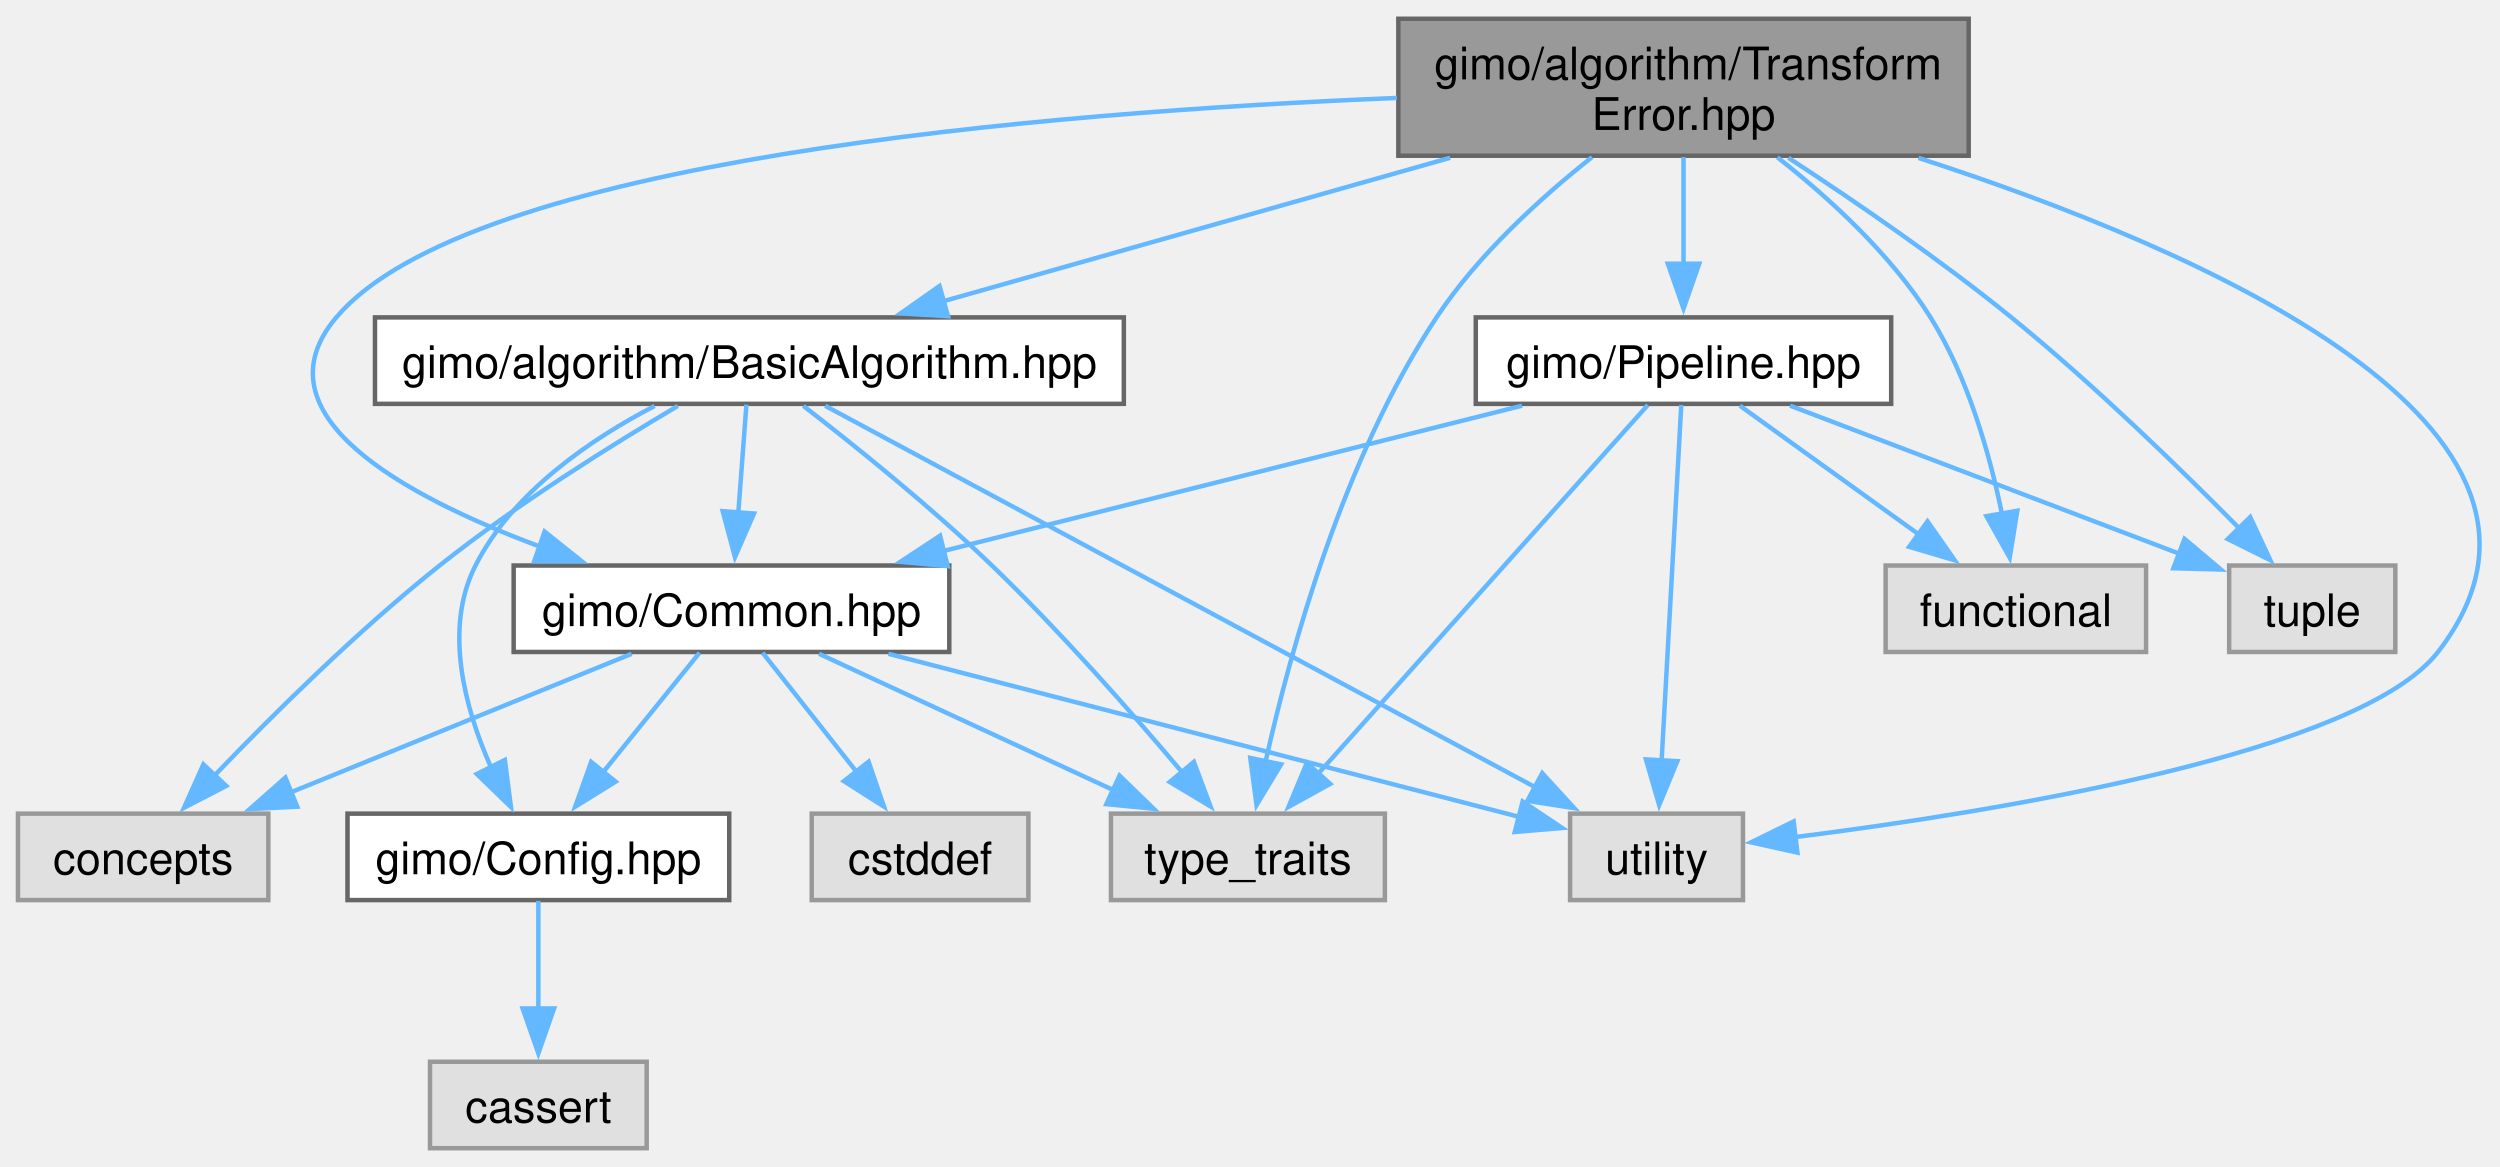
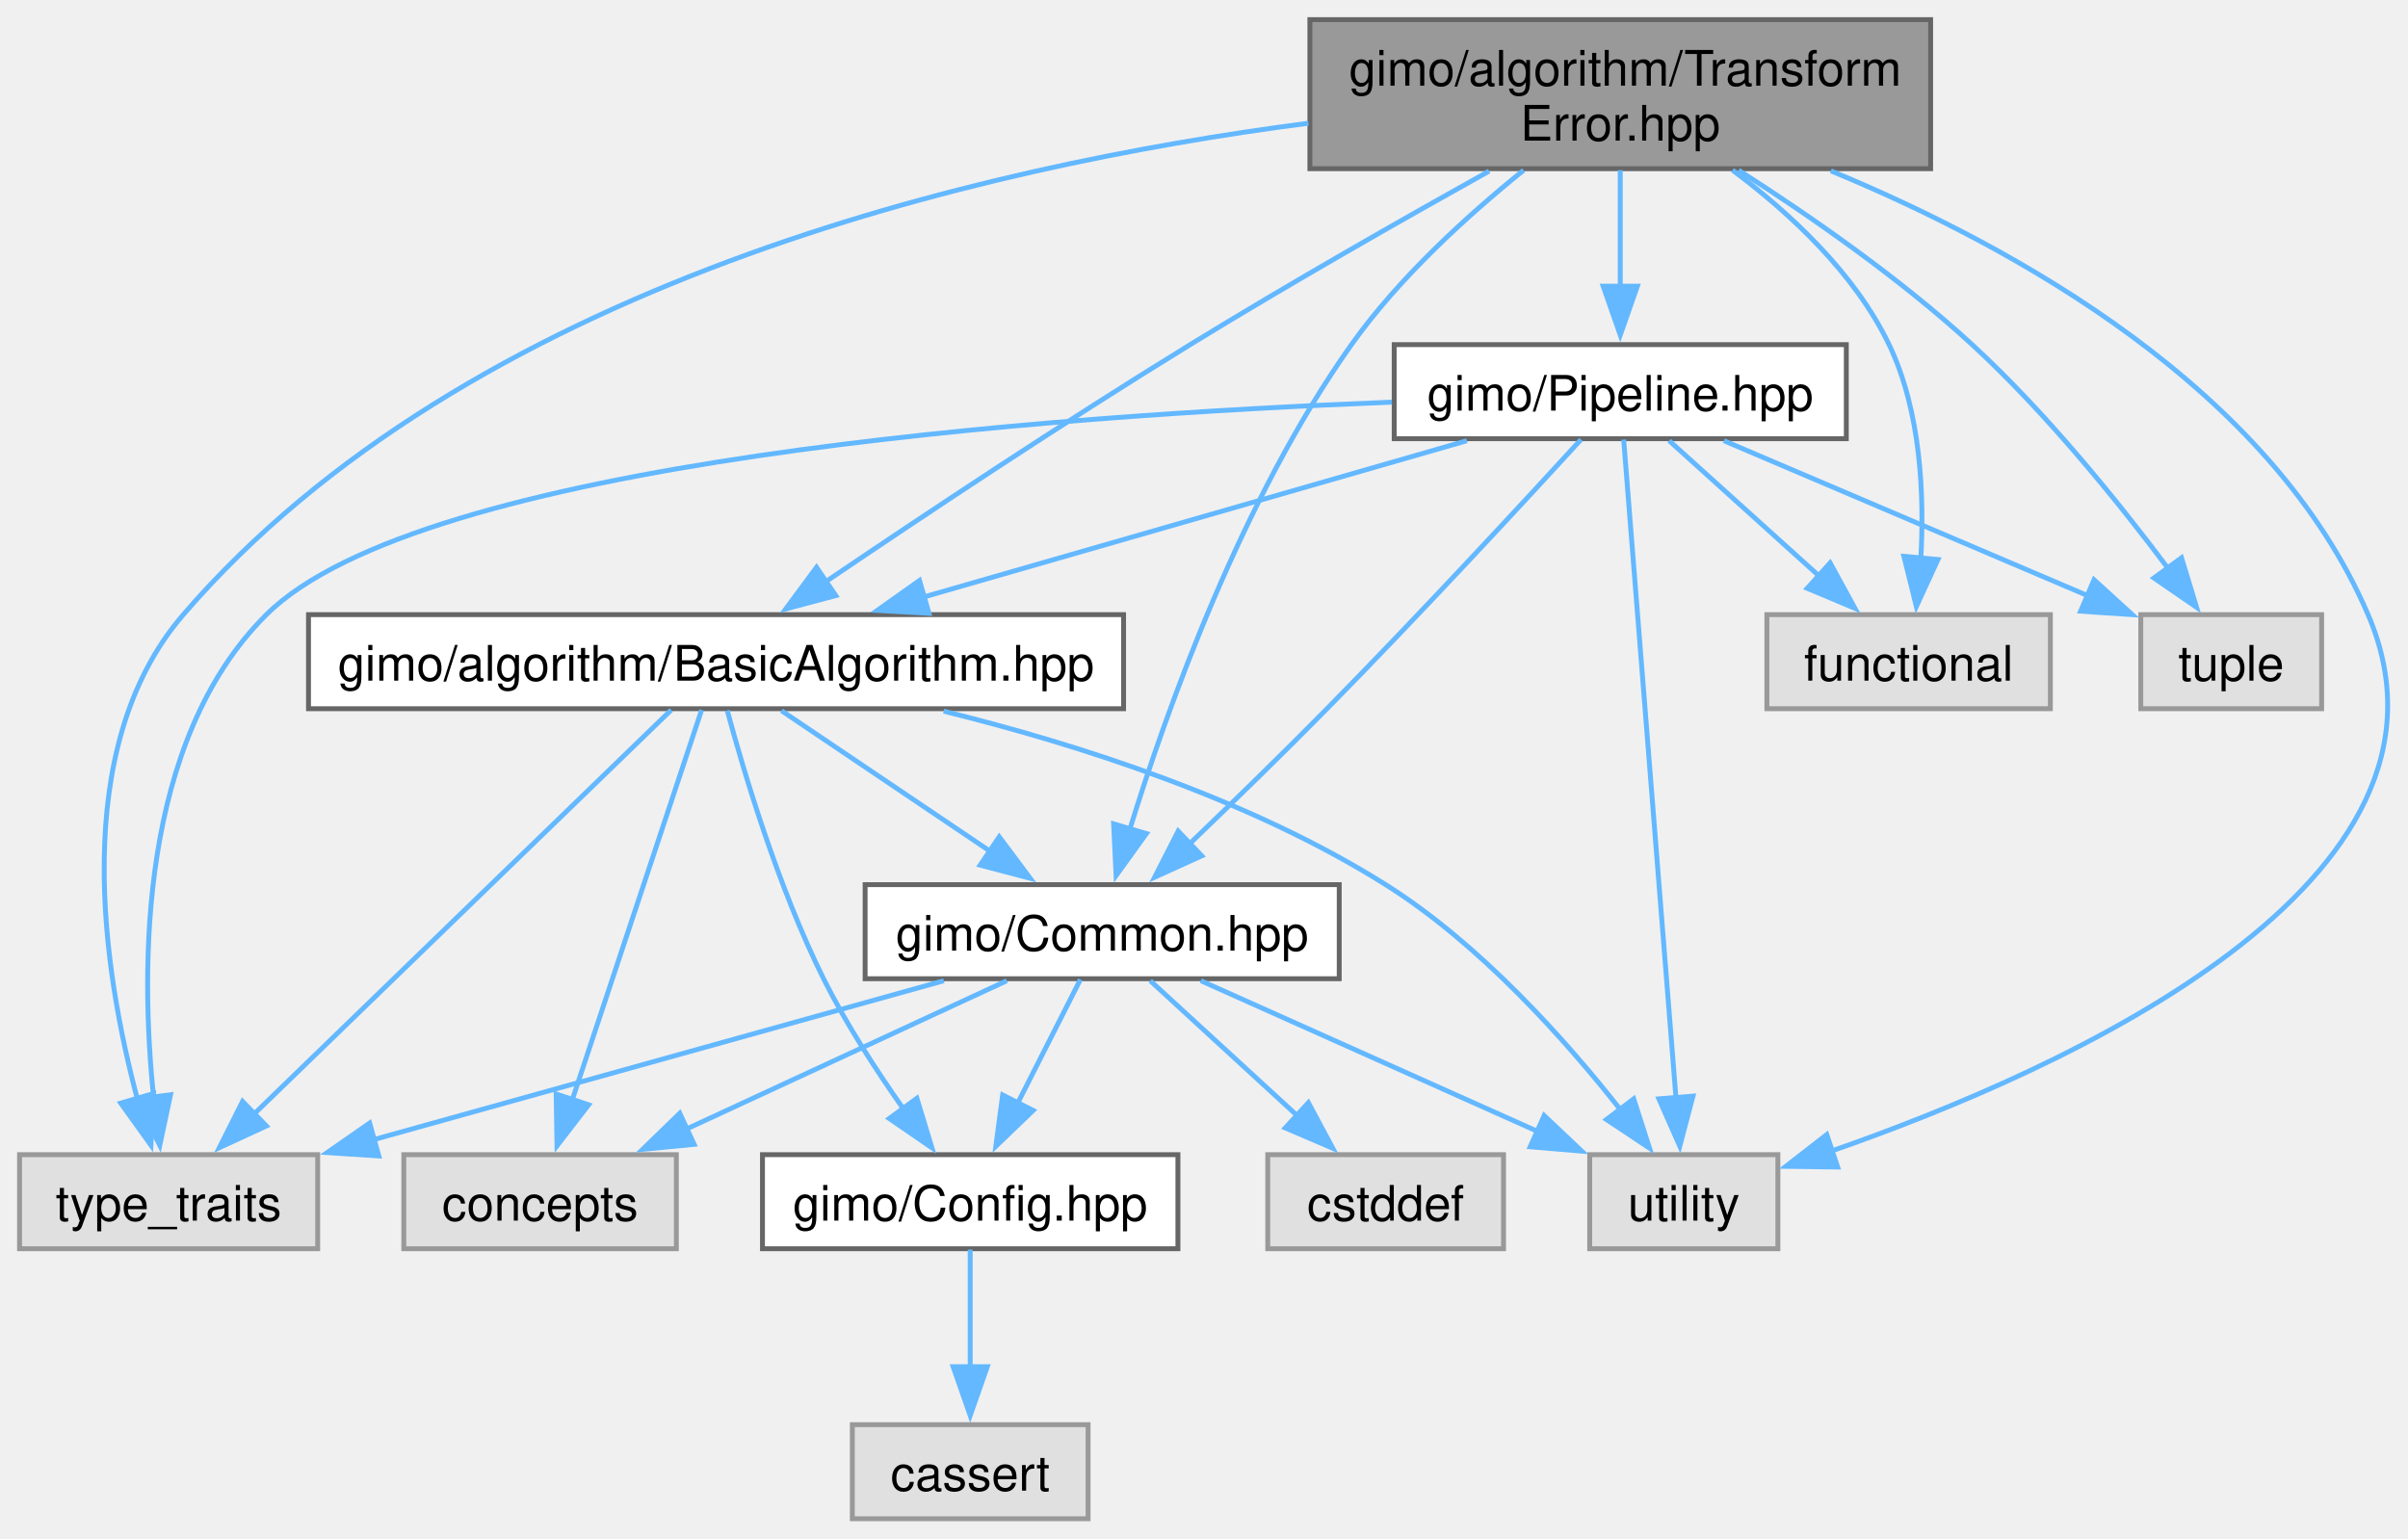
- <svg xmlns="http://www.w3.org/2000/svg" xmlns:xlink="http://www.w3.org/1999/xlink" width="557pt" height="260pt" viewBox="0.00 0.00 556.69 259.50">
-   <g id="graph0" class="graph" transform="scale(1 1) rotate(0) translate(4 255.5)">
+ <svg xmlns="http://www.w3.org/2000/svg" xmlns:xlink="http://www.w3.org/1999/xlink" width="493pt" height="315pt" viewBox="0.00 0.00 492.67 314.75">
+   <g id="graph0" class="graph" transform="scale(1 1) rotate(0) translate(4 310.75)">
    <g id="Node000001" class="node">
      <g id="a_Node000001">
        <a xlink:title=" ">
-           <polygon fill="#999999" stroke="#666666" points="434.38,-251.5 307.38,-251.5 307.38,-221 434.38,-221 434.38,-251.5" />
-           <text text-anchor="start" x="315.38" y="-238" font-family="Helvetica,sans-Serif" font-size="10.00">gimo/algorithm/Transform</text>
-           <text text-anchor="middle" x="370.88" y="-226.75" font-family="Helvetica,sans-Serif" font-size="10.00">Error.hpp</text>
+           <polygon fill="#999999" stroke="#666666" points="391,-306.75 264,-306.75 264,-276.25 391,-276.25 391,-306.75" />
+           <text text-anchor="start" x="272" y="-293.25" font-family="Helvetica,sans-Serif" font-size="10.00">gimo/algorithm/Transform</text>
+           <text text-anchor="middle" x="327.5" y="-282" font-family="Helvetica,sans-Serif" font-size="10.00">Error.hpp</text>
        </a>
      </g>
    </g>
    <g id="Node000002" class="node">
      <g id="a_Node000002">
        <a xlink:href="../../d3/d58/_common_8hpp.html" target="_top" xlink:title=" ">
-           <polygon fill="white" stroke="#666666" points="207.38,-129.75 110.38,-129.75 110.38,-110.5 207.38,-110.5 207.38,-129.75" />
-           <text text-anchor="middle" x="158.88" y="-116.25" font-family="Helvetica,sans-Serif" font-size="10.00">gimo/Common.hpp</text>
+           <polygon fill="white" stroke="#666666" points="270,-129.75 173,-129.75 173,-110.5 270,-110.5 270,-129.75" />
+           <text text-anchor="middle" x="221.5" y="-116.25" font-family="Helvetica,sans-Serif" font-size="10.00">gimo/Common.hpp</text>
        </a>
      </g>
    </g>
    <g id="edge1_Node000001_Node000002" class="edge">
      <g id="a_edge1_Node000001_Node000002">
        <a xlink:title=" ">
-           <path fill="none" stroke="#63b8ff" d="M307.05,-233.87C228.12,-230.65 100.52,-220.02 70.88,-185 52.65,-163.47 85.67,-145.32 116.32,-133.93" />
-           <polygon fill="#63b8ff" stroke="#63b8ff" points="117.27,-137.31 125.55,-130.69 114.95,-130.7 117.27,-137.31" />
+           <path fill="none" stroke="#63b8ff" d="M307.72,-275.93C296.27,-266.7 282.24,-253.96 272.5,-240.25 250.1,-208.71 234.78,-165.8 227.14,-141.02" />
+           <polygon fill="#63b8ff" stroke="#63b8ff" points="230.55,-140.2 224.35,-131.6 223.84,-142.19 230.55,-140.2" />
        </a>
      </g>
    </g>
    <g id="Node000007" class="node">
      <g id="a_Node000007">
        <a xlink:title=" ">
-           <polygon fill="#e0e0e0" stroke="#999999" points="304.38,-74.5 243.38,-74.5 243.38,-55.25 304.38,-55.25 304.38,-74.5" />
-           <text text-anchor="middle" x="273.88" y="-61" font-family="Helvetica,sans-Serif" font-size="10.00">type_traits</text>
-         </a>
-       </g>
-     </g>
-     <g id="edge22_Node000001_Node000007" class="edge">
-       <g id="a_edge22_Node000001_Node000007">
-         <a xlink:title=" ">
-           <path fill="none" stroke="#63b8ff" d="M350.5,-220.69C338.98,-211.56 325.08,-198.91 315.88,-185 295.16,-153.7 283.37,-111 277.83,-86.14" />
-           <polygon fill="#63b8ff" stroke="#63b8ff" points="281.27,-85.47 275.8,-76.4 274.41,-86.9 281.27,-85.47" />
+           <polygon fill="#e0e0e0" stroke="#999999" points="61,-74.5 0,-74.5 0,-55.25 61,-55.25 61,-74.5" />
+           <text text-anchor="middle" x="30.5" y="-61" font-family="Helvetica,sans-Serif" font-size="10.00">type_traits</text>
+         </a>
+       </g>
+     </g>
+     <g id="edge23_Node000001_Node000007" class="edge">
+       <g id="a_edge23_Node000001_Node000007">
+         <a xlink:title=" ">
+           <path fill="none" stroke="#63b8ff" d="M263.69,-285.56C196.21,-276.79 91.65,-252.47 33.5,-185 9.83,-157.54 17.16,-111.85 24.14,-85.76" />
+           <polygon fill="#63b8ff" stroke="#63b8ff" points="27.42,-87.02 26.88,-76.44 20.7,-85.05 27.42,-87.02" />
        </a>
      </g>
    </g>
    <g id="Node000008" class="node">
      <g id="a_Node000008">
        <a xlink:title=" ">
-           <polygon fill="#e0e0e0" stroke="#999999" points="384.12,-74.5 345.62,-74.5 345.62,-55.25 384.12,-55.25 384.12,-74.5" />
-           <text text-anchor="middle" x="364.88" y="-61" font-family="Helvetica,sans-Serif" font-size="10.00">utility</text>
-         </a>
-       </g>
-     </g>
-     <g id="edge23_Node000001_Node000008" class="edge">
-       <g id="a_edge23_Node000001_Node000008">
-         <a xlink:title=" ">
-           <path fill="none" stroke="#63b8ff" d="M423.2,-220.51C485.82,-200.24 577.68,-160.51 538.88,-110.5 521.46,-88.05 440.68,-74.95 395.56,-69.26" />
-           <polygon fill="#63b8ff" stroke="#63b8ff" points="396.24,-65.82 385.9,-68.1 395.41,-72.77 396.24,-65.82" />
+           <polygon fill="#e0e0e0" stroke="#999999" points="359.75,-74.5 321.25,-74.5 321.25,-55.25 359.75,-55.25 359.75,-74.5" />
+           <text text-anchor="middle" x="340.5" y="-61" font-family="Helvetica,sans-Serif" font-size="10.00">utility</text>
+         </a>
+       </g>
+     </g>
+     <g id="edge24_Node000001_Node000008" class="edge">
+       <g id="a_edge24_Node000001_Node000008">
+         <a xlink:title=" ">
+           <path fill="none" stroke="#63b8ff" d="M370.59,-275.81C408.53,-260.13 460.74,-231.12 480.5,-185 504.01,-130.14 418.46,-91.86 370.65,-75.22" />
+           <polygon fill="#63b8ff" stroke="#63b8ff" points="371.98,-71.97 361.38,-72.11 369.75,-78.61 371.98,-71.97" />
        </a>
      </g>
    </g>
    <g id="Node000009" class="node">
      <g id="a_Node000009">
        <a xlink:href="../../d1/da8/_pipeline_8hpp.html" target="_top" xlink:title=" ">
-           <polygon fill="white" stroke="#666666" points="417.12,-185 324.62,-185 324.62,-165.75 417.12,-165.75 417.12,-185" />
-           <text text-anchor="middle" x="370.88" y="-171.5" font-family="Helvetica,sans-Serif" font-size="10.00">gimo/Pipeline.hpp</text>
+           <polygon fill="white" stroke="#666666" points="373.75,-240.25 281.25,-240.25 281.25,-221 373.75,-221 373.75,-240.25" />
+           <text text-anchor="middle" x="327.5" y="-226.75" font-family="Helvetica,sans-Serif" font-size="10.00">gimo/Pipeline.hpp</text>
        </a>
      </g>
    </g>
    <g id="edge8_Node000001_Node000009" class="edge">
      <g id="a_edge8_Node000001_Node000009">
        <a xlink:title=" ">
-           <path fill="none" stroke="#63b8ff" d="M370.88,-220.7C370.88,-213.46 370.88,-204.59 370.88,-196.69" />
-           <polygon fill="#63b8ff" stroke="#63b8ff" points="374.38,-196.96 370.88,-186.96 367.38,-196.96 374.38,-196.96" />
+           <path fill="none" stroke="#63b8ff" d="M327.5,-275.95C327.5,-268.71 327.5,-259.84 327.5,-251.94" />
+           <polygon fill="#63b8ff" stroke="#63b8ff" points="331,-252.21 327.5,-242.21 324,-252.21 331,-252.21" />
        </a>
      </g>
    </g>
    <g id="Node000010" class="node">
      <g id="a_Node000010">
-         <a xlink:title=" ">
-           <polygon fill="#e0e0e0" stroke="#999999" points="473.88,-129.75 415.88,-129.75 415.88,-110.5 473.88,-110.5 473.88,-129.75" />
-           <text text-anchor="middle" x="444.88" y="-116.25" font-family="Helvetica,sans-Serif" font-size="10.00">functional</text>
+         <a xlink:href="../../de/dca/_basic_algorithm_8hpp.html" target="_top" xlink:title=" ">
+           <polygon fill="white" stroke="#666666" points="225.88,-185 59.12,-185 59.12,-165.75 225.88,-165.75 225.88,-185" />
+           <text text-anchor="middle" x="142.5" y="-171.5" font-family="Helvetica,sans-Serif" font-size="10.00">gimo/algorithm/BasicAlgorithm.hpp</text>
        </a>
      </g>
    </g>
    <g id="edge20_Node000001_Node000010" class="edge">
      <g id="a_edge20_Node000001_Node000010">
        <a xlink:title=" ">
-           <path fill="none" stroke="#63b8ff" d="M391.78,-220.65C403.33,-211.59 417.08,-199.03 425.88,-185 434.26,-171.63 439.1,-154.37 441.8,-141.17" />
-           <polygon fill="#63b8ff" stroke="#63b8ff" points="445.21,-141.95 443.51,-131.5 438.32,-140.73 445.21,-141.95" />
+           <path fill="none" stroke="#63b8ff" d="M300.67,-275.76C283.11,-265.97 259.74,-252.68 239.5,-240.25 213.57,-224.33 184.51,-204.99 165.02,-191.79" />
+           <polygon fill="#63b8ff" stroke="#63b8ff" points="167,-188.9 156.76,-186.17 163.06,-194.69 167,-188.9" />
        </a>
      </g>
    </g>
    <g id="Node000011" class="node">
      <g id="a_Node000011">
        <a xlink:title=" ">
-           <polygon fill="#e0e0e0" stroke="#999999" points="529.38,-129.75 492.38,-129.75 492.38,-110.5 529.38,-110.5 529.38,-129.75" />
-           <text text-anchor="middle" x="510.88" y="-116.25" font-family="Helvetica,sans-Serif" font-size="10.00">tuple</text>
+           <polygon fill="#e0e0e0" stroke="#999999" points="415.5,-185 357.5,-185 357.5,-165.75 415.5,-165.75 415.5,-185" />
+           <text text-anchor="middle" x="386.5" y="-171.5" font-family="Helvetica,sans-Serif" font-size="10.00">functional</text>
        </a>
      </g>
    </g>
    <g id="edge21_Node000001_Node000011" class="edge">
      <g id="a_edge21_Node000001_Node000011">
        <a xlink:title=" ">
-           <path fill="none" stroke="#63b8ff" d="M394.24,-220.53C408.91,-210.96 427.99,-197.9 443.88,-185 462.29,-170.04 481.75,-151.09 494.93,-137.72" />
-           <polygon fill="#63b8ff" stroke="#63b8ff" points="497.07,-140.54 501.55,-130.93 492.06,-135.65 497.07,-140.54" />
+           <path fill="none" stroke="#63b8ff" d="M350.48,-275.95C362.24,-267.15 375.52,-254.83 382.5,-240.25 389.04,-226.58 389.75,-209.34 388.98,-196.22" />
+           <polygon fill="#63b8ff" stroke="#63b8ff" points="392.5,-196.28 388.08,-186.66 385.53,-196.94 392.5,-196.28" />
        </a>
      </g>
    </g>
    <g id="Node000012" class="node">
      <g id="a_Node000012">
-         <a xlink:href="../../de/dca/_basic_algorithm_8hpp.html" target="_top" xlink:title=" ">
-           <polygon fill="white" stroke="#666666" points="246.25,-185 79.5,-185 79.5,-165.75 246.25,-165.75 246.25,-185" />
-           <text text-anchor="middle" x="162.88" y="-171.5" font-family="Helvetica,sans-Serif" font-size="10.00">gimo/algorithm/BasicAlgorithm.hpp</text>
-         </a>
-       </g>
-     </g>
-     <g id="edge14_Node000001_Node000012" class="edge">
-       <g id="a_edge14_Node000001_Node000012">
-         <a xlink:title=" ">
-           <path fill="none" stroke="#63b8ff" d="M318.92,-220.55C284.16,-210.7 238.93,-197.9 206.13,-188.62" />
-           <polygon fill="#63b8ff" stroke="#63b8ff" points="207.11,-185.26 196.54,-185.9 205.21,-191.99 207.11,-185.26" />
+         <a xlink:title=" ">
+           <polygon fill="#e0e0e0" stroke="#999999" points="471,-185 434,-185 434,-165.75 471,-165.75 471,-185" />
+           <text text-anchor="middle" x="452.5" y="-171.5" font-family="Helvetica,sans-Serif" font-size="10.00">tuple</text>
+         </a>
+       </g>
+     </g>
+     <g id="edge22_Node000001_Node000012" class="edge">
+       <g id="a_edge22_Node000001_Node000012">
+         <a xlink:title=" ">
+           <path fill="none" stroke="#63b8ff" d="M351.72,-275.93C366.3,-266.61 384.8,-253.77 399.5,-240.25 414.71,-226.26 429.52,-207.89 439.59,-194.45" />
+           <polygon fill="#63b8ff" stroke="#63b8ff" points="442.33,-196.64 445.41,-186.5 436.68,-192.5 442.33,-196.64" />
        </a>
      </g>
    </g>
    <g id="Node000003" class="node">
      <g id="a_Node000003">
        <a xlink:href="../../d8/dd2/_config_8hpp.html" target="_top" xlink:title=" ">
-           <polygon fill="white" stroke="#666666" points="158.38,-74.5 73.38,-74.5 73.38,-55.25 158.38,-55.25 158.38,-74.5" />
-           <text text-anchor="middle" x="115.88" y="-61" font-family="Helvetica,sans-Serif" font-size="10.00">gimo/Config.hpp</text>
+           <polygon fill="white" stroke="#666666" points="237,-74.5 152,-74.5 152,-55.25 237,-55.25 237,-74.5" />
+           <text text-anchor="middle" x="194.5" y="-61" font-family="Helvetica,sans-Serif" font-size="10.00">gimo/Config.hpp</text>
        </a>
      </g>
    </g>
    <g id="edge2_Node000002_Node000003" class="edge">
      <g id="a_edge2_Node000002_Node000003">
        <a xlink:title=" ">
-           <path fill="none" stroke="#63b8ff" d="M151.77,-110.33C145.96,-103.13 137.54,-92.71 130.32,-83.76" />
-           <polygon fill="#63b8ff" stroke="#63b8ff" points="133.09,-81.62 124.08,-76.04 127.64,-86.02 133.09,-81.62" />
+           <path fill="none" stroke="#63b8ff" d="M217.04,-110.33C213.55,-103.44 208.55,-93.59 204.15,-84.91" />
+           <polygon fill="#63b8ff" stroke="#63b8ff" points="207.38,-83.55 199.74,-76.21 201.14,-86.71 207.38,-83.55" />
        </a>
      </g>
    </g>
    <g id="Node000005" class="node">
      <g id="a_Node000005">
        <a xlink:title=" ">
-           <polygon fill="#e0e0e0" stroke="#999999" points="55.75,-74.5 0,-74.5 0,-55.25 55.75,-55.25 55.75,-74.5" />
-           <text text-anchor="middle" x="27.88" y="-61" font-family="Helvetica,sans-Serif" font-size="10.00">concepts</text>
+           <polygon fill="#e0e0e0" stroke="#999999" points="134.38,-74.5 78.62,-74.5 78.62,-55.25 134.38,-55.25 134.38,-74.5" />
+           <text text-anchor="middle" x="106.5" y="-61" font-family="Helvetica,sans-Serif" font-size="10.00">concepts</text>
        </a>
      </g>
    </g>
    <g id="edge4_Node000002_Node000005" class="edge">
      <g id="a_edge4_Node000002_Node000005">
        <a xlink:title=" ">
-           <path fill="none" stroke="#63b8ff" d="M136.65,-110.09C115.86,-101.64 84.53,-88.9 60.82,-79.27" />
-           <polygon fill="#63b8ff" stroke="#63b8ff" points="62.19,-76.05 51.61,-75.52 59.55,-82.53 62.19,-76.05" />
+           <path fill="none" stroke="#63b8ff" d="M201.99,-110.09C183.98,-101.75 156.98,-89.25 136.27,-79.66" />
+           <polygon fill="#63b8ff" stroke="#63b8ff" points="138.02,-76.61 127.48,-75.59 135.08,-82.97 138.02,-76.61" />
        </a>
      </g>
    </g>
    <g id="Node000006" class="node">
      <g id="a_Node000006">
        <a xlink:title=" ">
-           <polygon fill="#e0e0e0" stroke="#999999" points="225,-74.5 176.75,-74.5 176.75,-55.25 225,-55.25 225,-74.5" />
-           <text text-anchor="middle" x="200.88" y="-61" font-family="Helvetica,sans-Serif" font-size="10.00">cstddef</text>
+           <polygon fill="#e0e0e0" stroke="#999999" points="303.62,-74.5 255.38,-74.5 255.38,-55.25 303.62,-55.25 303.62,-74.5" />
+           <text text-anchor="middle" x="279.5" y="-61" font-family="Helvetica,sans-Serif" font-size="10.00">cstddef</text>
        </a>
      </g>
    </g>
    <g id="edge5_Node000002_Node000006" class="edge">
      <g id="a_edge5_Node000002_Node000006">
        <a xlink:title=" ">
-           <path fill="none" stroke="#63b8ff" d="M165.81,-110.33C171.49,-103.13 179.71,-92.71 186.77,-83.76" />
-           <polygon fill="#63b8ff" stroke="#63b8ff" points="189.41,-86.07 192.85,-76.05 183.91,-81.73 189.41,-86.07" />
+           <path fill="none" stroke="#63b8ff" d="M231.34,-110.09C239.55,-102.55 251.48,-91.6 261.41,-82.48" />
+           <polygon fill="#63b8ff" stroke="#63b8ff" points="263.69,-85.14 268.69,-75.8 258.96,-79.98 263.69,-85.14" />
        </a>
      </g>
    </g>
    <g id="edge6_Node000002_Node000007" class="edge">
      <g id="a_edge6_Node000002_Node000007">
        <a xlink:title=" ">
-           <path fill="none" stroke="#63b8ff" d="M178.38,-110.09C196.39,-101.75 223.4,-89.25 244.1,-79.66" />
-           <polygon fill="#63b8ff" stroke="#63b8ff" points="245.29,-82.97 252.9,-75.59 242.35,-76.61 245.29,-82.97" />
+           <path fill="none" stroke="#63b8ff" d="M189.1,-110.09C156.93,-101.12 107.46,-87.33 72.33,-77.54" />
+           <polygon fill="#63b8ff" stroke="#63b8ff" points="73.51,-74.23 62.93,-74.92 71.63,-80.97 73.51,-74.23" />
        </a>
      </g>
    </g>
    <g id="edge7_Node000002_Node000008" class="edge">
      <g id="a_edge7_Node000002_Node000008">
        <a xlink:title=" ">
-           <path fill="none" stroke="#63b8ff" d="M193.82,-110.09C233.35,-99.87 297.09,-83.4 334.59,-73.7" />
-           <polygon fill="#63b8ff" stroke="#63b8ff" points="335.06,-77.2 343.86,-71.31 333.3,-70.42 335.06,-77.2" />
+           <path fill="none" stroke="#63b8ff" d="M241.69,-110.09C260.63,-101.61 289.21,-88.83 310.76,-79.18" />
+           <polygon fill="#63b8ff" stroke="#63b8ff" points="311.93,-82.5 319.62,-75.22 309.07,-76.11 311.93,-82.5" />
        </a>
      </g>
    </g>
    <g id="Node000004" class="node">
      <g id="a_Node000004">
        <a xlink:title=" ">
-           <polygon fill="#e0e0e0" stroke="#999999" points="140,-19.25 91.75,-19.25 91.75,0 140,0 140,-19.25" />
-           <text text-anchor="middle" x="115.88" y="-5.75" font-family="Helvetica,sans-Serif" font-size="10.00">cassert</text>
+           <polygon fill="#e0e0e0" stroke="#999999" points="218.62,-19.25 170.38,-19.25 170.38,0 218.62,0 218.62,-19.25" />
+           <text text-anchor="middle" x="194.5" y="-5.75" font-family="Helvetica,sans-Serif" font-size="10.00">cassert</text>
        </a>
      </g>
    </g>
    <g id="edge3_Node000003_Node000004" class="edge">
      <g id="a_edge3_Node000003_Node000004">
        <a xlink:title=" ">
-           <path fill="none" stroke="#63b8ff" d="M115.88,-55.08C115.88,-48.57 115.88,-39.42 115.88,-31.12" />
-           <polygon fill="#63b8ff" stroke="#63b8ff" points="119.38,-31.12 115.88,-21.12 112.38,-31.12 119.38,-31.12" />
+           <path fill="none" stroke="#63b8ff" d="M194.5,-55.08C194.5,-48.57 194.5,-39.42 194.5,-31.12" />
+           <polygon fill="#63b8ff" stroke="#63b8ff" points="198,-31.12 194.5,-21.12 191,-31.12 198,-31.12" />
        </a>
      </g>
    </g>
    <g id="edge9_Node000009_Node000002" class="edge">
      <g id="a_edge9_Node000009_Node000002">
        <a xlink:title=" ">
-           <path fill="none" stroke="#63b8ff" d="M334.91,-165.34C299.43,-156.43 245,-142.76 206.06,-132.98" />
-           <polygon fill="#63b8ff" stroke="#63b8ff" points="207.03,-129.61 196.48,-130.57 205.33,-136.4 207.03,-129.61" />
-         </a>
-       </g>
-     </g>
-     <g id="edge12_Node000009_Node000007" class="edge">
-       <g id="a_edge12_Node000009_Node000007">
-         <a xlink:title=" ">
-           <path fill="none" stroke="#63b8ff" d="M362.94,-165.5C346.88,-147.53 310.29,-106.61 289.35,-83.19" />
-           <polygon fill="#63b8ff" stroke="#63b8ff" points="292.21,-81.13 282.93,-76.01 286.99,-85.79 292.21,-81.13" />
-         </a>
-       </g>
-     </g>
-     <g id="edge13_Node000009_Node000008" class="edge">
-       <g id="a_edge13_Node000009_Node000008">
-         <a xlink:title=" ">
-           <path fill="none" stroke="#63b8ff" d="M370.38,-165.5C369.43,-148.25 367.31,-109.83 365.99,-86.06" />
-           <polygon fill="#63b8ff" stroke="#63b8ff" points="369.5,-86.18 365.46,-76.39 362.51,-86.57 369.5,-86.18" />
+           <path fill="none" stroke="#63b8ff" d="M319.47,-220.83C308.08,-208.39 286.49,-185.05 267.5,-165.75 258.35,-156.45 247.93,-146.31 239.32,-138.04" />
+           <polygon fill="#63b8ff" stroke="#63b8ff" points="241.88,-135.65 232.24,-131.27 237.05,-140.71 241.88,-135.65" />
+         </a>
+       </g>
+     </g>
+     <g id="edge18_Node000009_Node000007" class="edge">
+       <g id="a_edge18_Node000009_Node000007">
+         <a xlink:title=" ">
+           <path fill="none" stroke="#63b8ff" d="M280.78,-228.48C210.43,-225.74 82.16,-216.45 50.5,-185 24.42,-159.09 24.68,-112.8 27.43,-86.2" />
+           <polygon fill="#63b8ff" stroke="#63b8ff" points="30.89,-86.76 28.69,-76.39 23.95,-85.87 30.89,-86.76" />
+         </a>
+       </g>
+     </g>
+     <g id="edge19_Node000009_Node000008" class="edge">
+       <g id="a_edge19_Node000009_Node000008">
+         <a xlink:title=" ">
+           <path fill="none" stroke="#63b8ff" d="M328.2,-220.82C330.21,-195.5 336.04,-122 338.9,-86.09" />
+           <polygon fill="#63b8ff" stroke="#63b8ff" points="342.38,-86.48 339.68,-76.23 335.4,-85.92 342.38,-86.48" />
        </a>
      </g>
    </g>
    <g id="edge10_Node000009_Node000010" class="edge">
      <g id="a_edge10_Node000009_Node000010">
        <a xlink:title=" ">
-           <path fill="none" stroke="#63b8ff" d="M383.43,-165.34C394.34,-157.49 410.38,-145.95 423.34,-136.62" />
-           <polygon fill="#63b8ff" stroke="#63b8ff" points="425.21,-139.59 431.28,-130.91 421.12,-133.91 425.21,-139.59" />
-         </a>
-       </g>
-     </g>
-     <g id="edge11_Node000009_Node000011" class="edge">
-       <g id="a_edge11_Node000009_Node000011">
-         <a xlink:title=" ">
-           <path fill="none" stroke="#63b8ff" d="M394.62,-165.34C418.54,-156.24 455.51,-142.18 481.31,-132.37" />
-           <polygon fill="#63b8ff" stroke="#63b8ff" points="482.44,-135.68 490.54,-128.86 479.95,-129.14 482.44,-135.68" />
-         </a>
-       </g>
-     </g>
-     <g id="edge15_Node000012_Node000002" class="edge">
-       <g id="a_edge15_Node000012_Node000002">
-         <a xlink:title=" ">
-           <path fill="none" stroke="#63b8ff" d="M162.21,-165.58C161.72,-158.99 161.02,-149.71 160.39,-141.32" />
-           <polygon fill="#63b8ff" stroke="#63b8ff" points="163.9,-141.33 159.66,-131.62 156.92,-141.85 163.9,-141.33" />
-         </a>
-       </g>
-     </g>
-     <g id="edge16_Node000012_Node000003" class="edge">
-       <g id="a_edge16_Node000012_Node000003">
-         <a xlink:title=" ">
-           <path fill="none" stroke="#63b8ff" d="M141.77,-165.28C127.65,-157.94 110.19,-146.13 101.88,-129.75 94.72,-115.66 99.49,-98 105.33,-84.83" />
-           <polygon fill="#63b8ff" stroke="#63b8ff" points="108.42,-86.46 109.78,-75.96 102.17,-83.32 108.42,-86.46" />
-         </a>
-       </g>
-     </g>
-     <g id="edge17_Node000012_Node000005" class="edge">
-       <g id="a_edge17_Node000012_Node000005">
-         <a xlink:title=" ">
-           <path fill="none" stroke="#63b8ff" d="M146.93,-165.28C132.55,-156.79 111.07,-143.42 93.88,-129.75 75.62,-115.24 56.68,-96.46 43.8,-83.03" />
-           <polygon fill="#63b8ff" stroke="#63b8ff" points="46.38,-80.67 36.97,-75.8 41.29,-85.47 46.38,-80.67" />
-         </a>
-       </g>
-     </g>
-     <g id="edge18_Node000012_Node000007" class="edge">
-       <g id="a_edge18_Node000012_Node000007">
-         <a xlink:title=" ">
-           <path fill="none" stroke="#63b8ff" d="M174.9,-165.29C186.14,-156.6 203.21,-142.91 216.88,-129.75 232.21,-114.99 248.23,-96.75 259.37,-83.54" />
-           <polygon fill="#63b8ff" stroke="#63b8ff" points="261.85,-86.03 265.56,-76.1 256.47,-81.55 261.85,-86.03" />
-         </a>
-       </g>
-     </g>
-     <g id="edge19_Node000012_Node000008" class="edge">
-       <g id="a_edge19_Node000012_Node000008">
-         <a xlink:title=" ">
-           <path fill="none" stroke="#63b8ff" d="M179.75,-165.31C214.73,-146.52 295.4,-103.19 337.77,-80.43" />
-           <polygon fill="#63b8ff" stroke="#63b8ff" points="339.42,-83.52 346.57,-75.71 336.11,-77.35 339.42,-83.52" />
+           <path fill="none" stroke="#63b8ff" d="M296.12,-220.59C265.55,-211.79 218.88,-198.36 184.99,-188.61" />
+           <polygon fill="#63b8ff" stroke="#63b8ff" points="186.07,-185.27 175.49,-185.87 184.13,-192 186.07,-185.27" />
+         </a>
+       </g>
+     </g>
+     <g id="edge16_Node000009_Node000011" class="edge">
+       <g id="a_edge16_Node000009_Node000011">
+         <a xlink:title=" ">
+           <path fill="none" stroke="#63b8ff" d="M337.51,-220.59C345.87,-213.05 358,-202.1 368.1,-192.98" />
+           <polygon fill="#63b8ff" stroke="#63b8ff" points="370.44,-195.59 375.52,-186.29 365.75,-190.39 370.44,-195.59" />
+         </a>
+       </g>
+     </g>
+     <g id="edge17_Node000009_Node000012" class="edge">
+       <g id="a_edge17_Node000009_Node000012">
+         <a xlink:title=" ">
+           <path fill="none" stroke="#63b8ff" d="M348.7,-220.59C369.18,-211.87 400.35,-198.59 423.19,-188.86" />
+           <polygon fill="#63b8ff" stroke="#63b8ff" points="424.43,-192.14 432.26,-185 421.68,-185.7 424.43,-192.14" />
+         </a>
+       </g>
+     </g>
+     <g id="edge11_Node000010_Node000002" class="edge">
+       <g id="a_edge11_Node000010_Node000002">
+         <a xlink:title=" ">
+           <path fill="none" stroke="#63b8ff" d="M155.9,-165.34C167.59,-157.46 184.8,-145.86 198.66,-136.52" />
+           <polygon fill="#63b8ff" stroke="#63b8ff" points="200.44,-139.54 206.78,-131.05 196.53,-133.74 200.44,-139.54" />
+         </a>
+       </g>
+     </g>
+     <g id="edge12_Node000010_Node000003" class="edge">
+       <g id="a_edge12_Node000010_Node000003">
+         <a xlink:title=" ">
+           <path fill="none" stroke="#63b8ff" d="M144.79,-165.4C148.2,-152.77 155.2,-129.19 164.5,-110.5 169.07,-101.32 175.24,-91.8 180.8,-83.92" />
+           <polygon fill="#63b8ff" stroke="#63b8ff" points="183.59,-86.04 186.67,-75.9 177.94,-81.9 183.59,-86.04" />
+         </a>
+       </g>
+     </g>
+     <g id="edge13_Node000010_Node000005" class="edge">
+       <g id="a_edge13_Node000010_Node000005">
+         <a xlink:title=" ">
+           <path fill="none" stroke="#63b8ff" d="M139.55,-165.5C133.81,-148.17 120.97,-109.48 113.09,-85.74" />
+           <polygon fill="#63b8ff" stroke="#63b8ff" points="116.43,-84.7 109.96,-76.31 109.79,-86.91 116.43,-84.7" />
+         </a>
+       </g>
+     </g>
+     <g id="edge14_Node000010_Node000007" class="edge">
+       <g id="a_edge14_Node000010_Node000007">
+         <a xlink:title=" ">
+           <path fill="none" stroke="#63b8ff" d="M133.33,-165.5C114.71,-147.46 72.17,-106.25 48.05,-82.88" />
+           <polygon fill="#63b8ff" stroke="#63b8ff" points="50.5,-80.37 40.88,-75.93 45.63,-85.4 50.5,-80.37" />
+         </a>
+       </g>
+     </g>
+     <g id="edge15_Node000010_Node000008" class="edge">
+       <g id="a_edge15_Node000010_Node000008">
+         <a xlink:title=" ">
+           <path fill="none" stroke="#63b8ff" d="M189.07,-165.25C216.81,-158.39 251.87,-147.14 279.5,-129.75 298.9,-117.54 316.45,-97.81 327.69,-83.5" />
+           <polygon fill="#63b8ff" stroke="#63b8ff" points="330.25,-85.92 333.49,-75.83 324.67,-81.69 330.25,-85.92" />
        </a>
      </g>
    </g>
  </g>
</svg>
